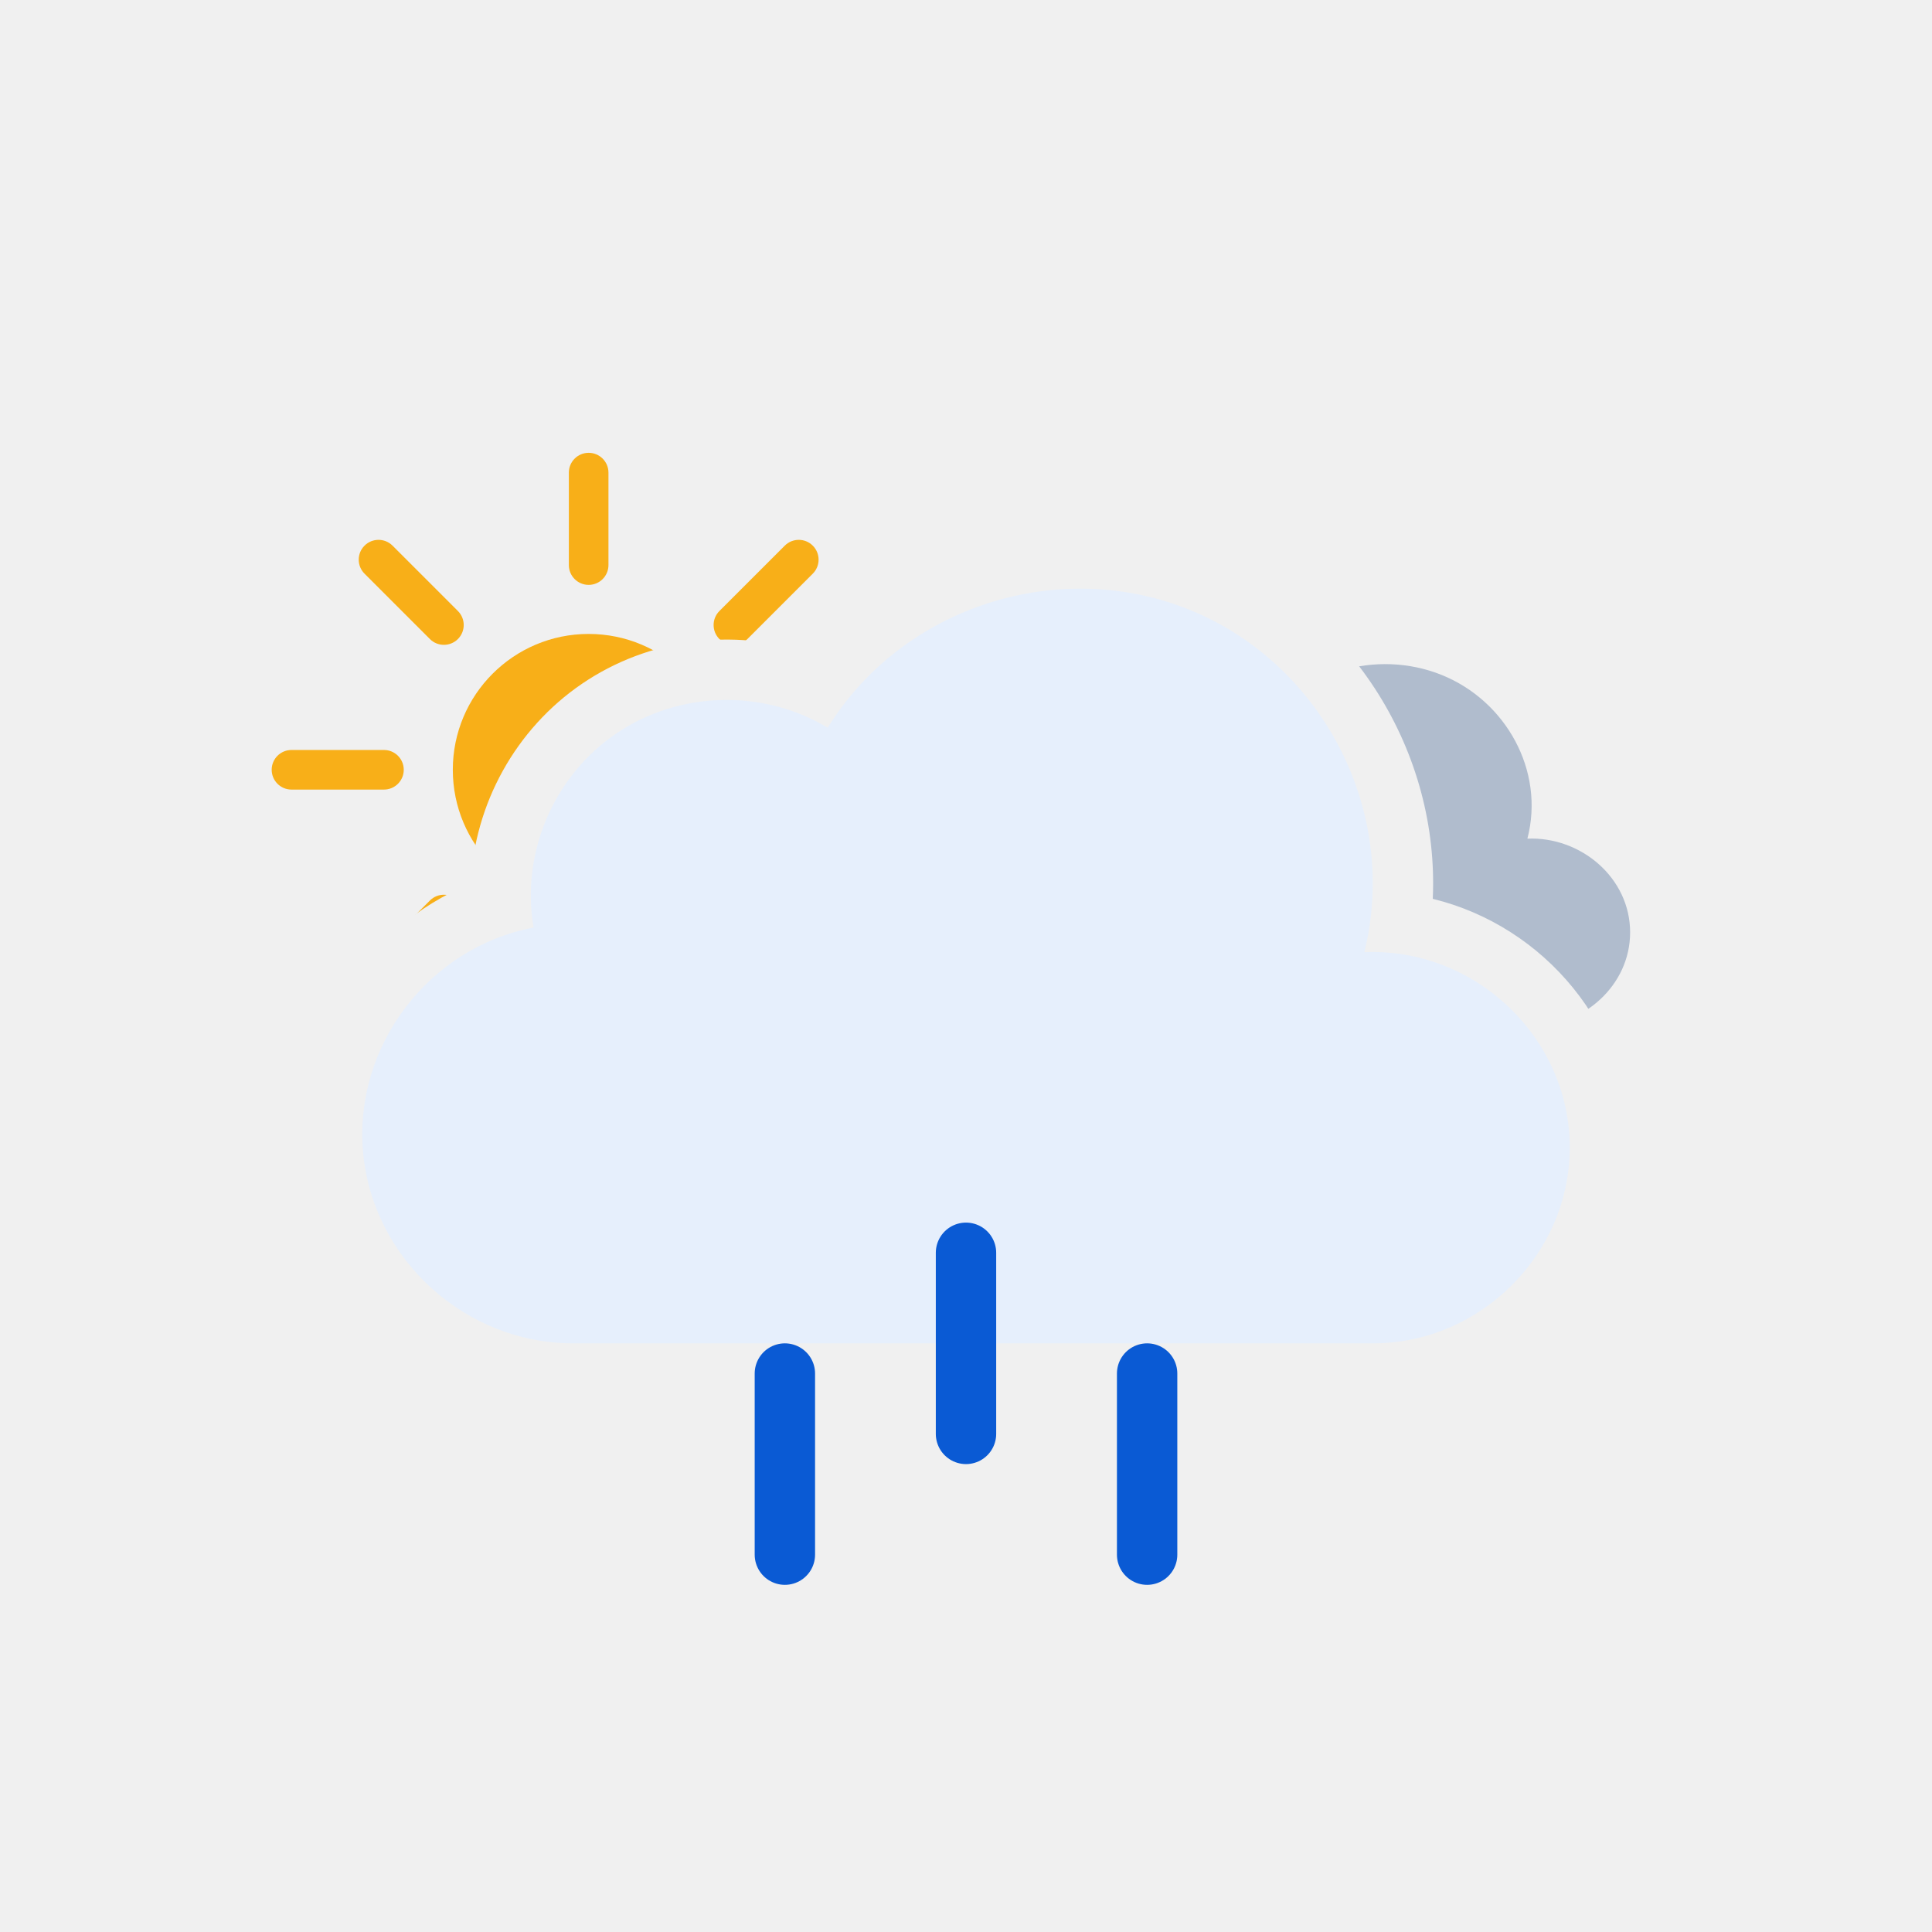
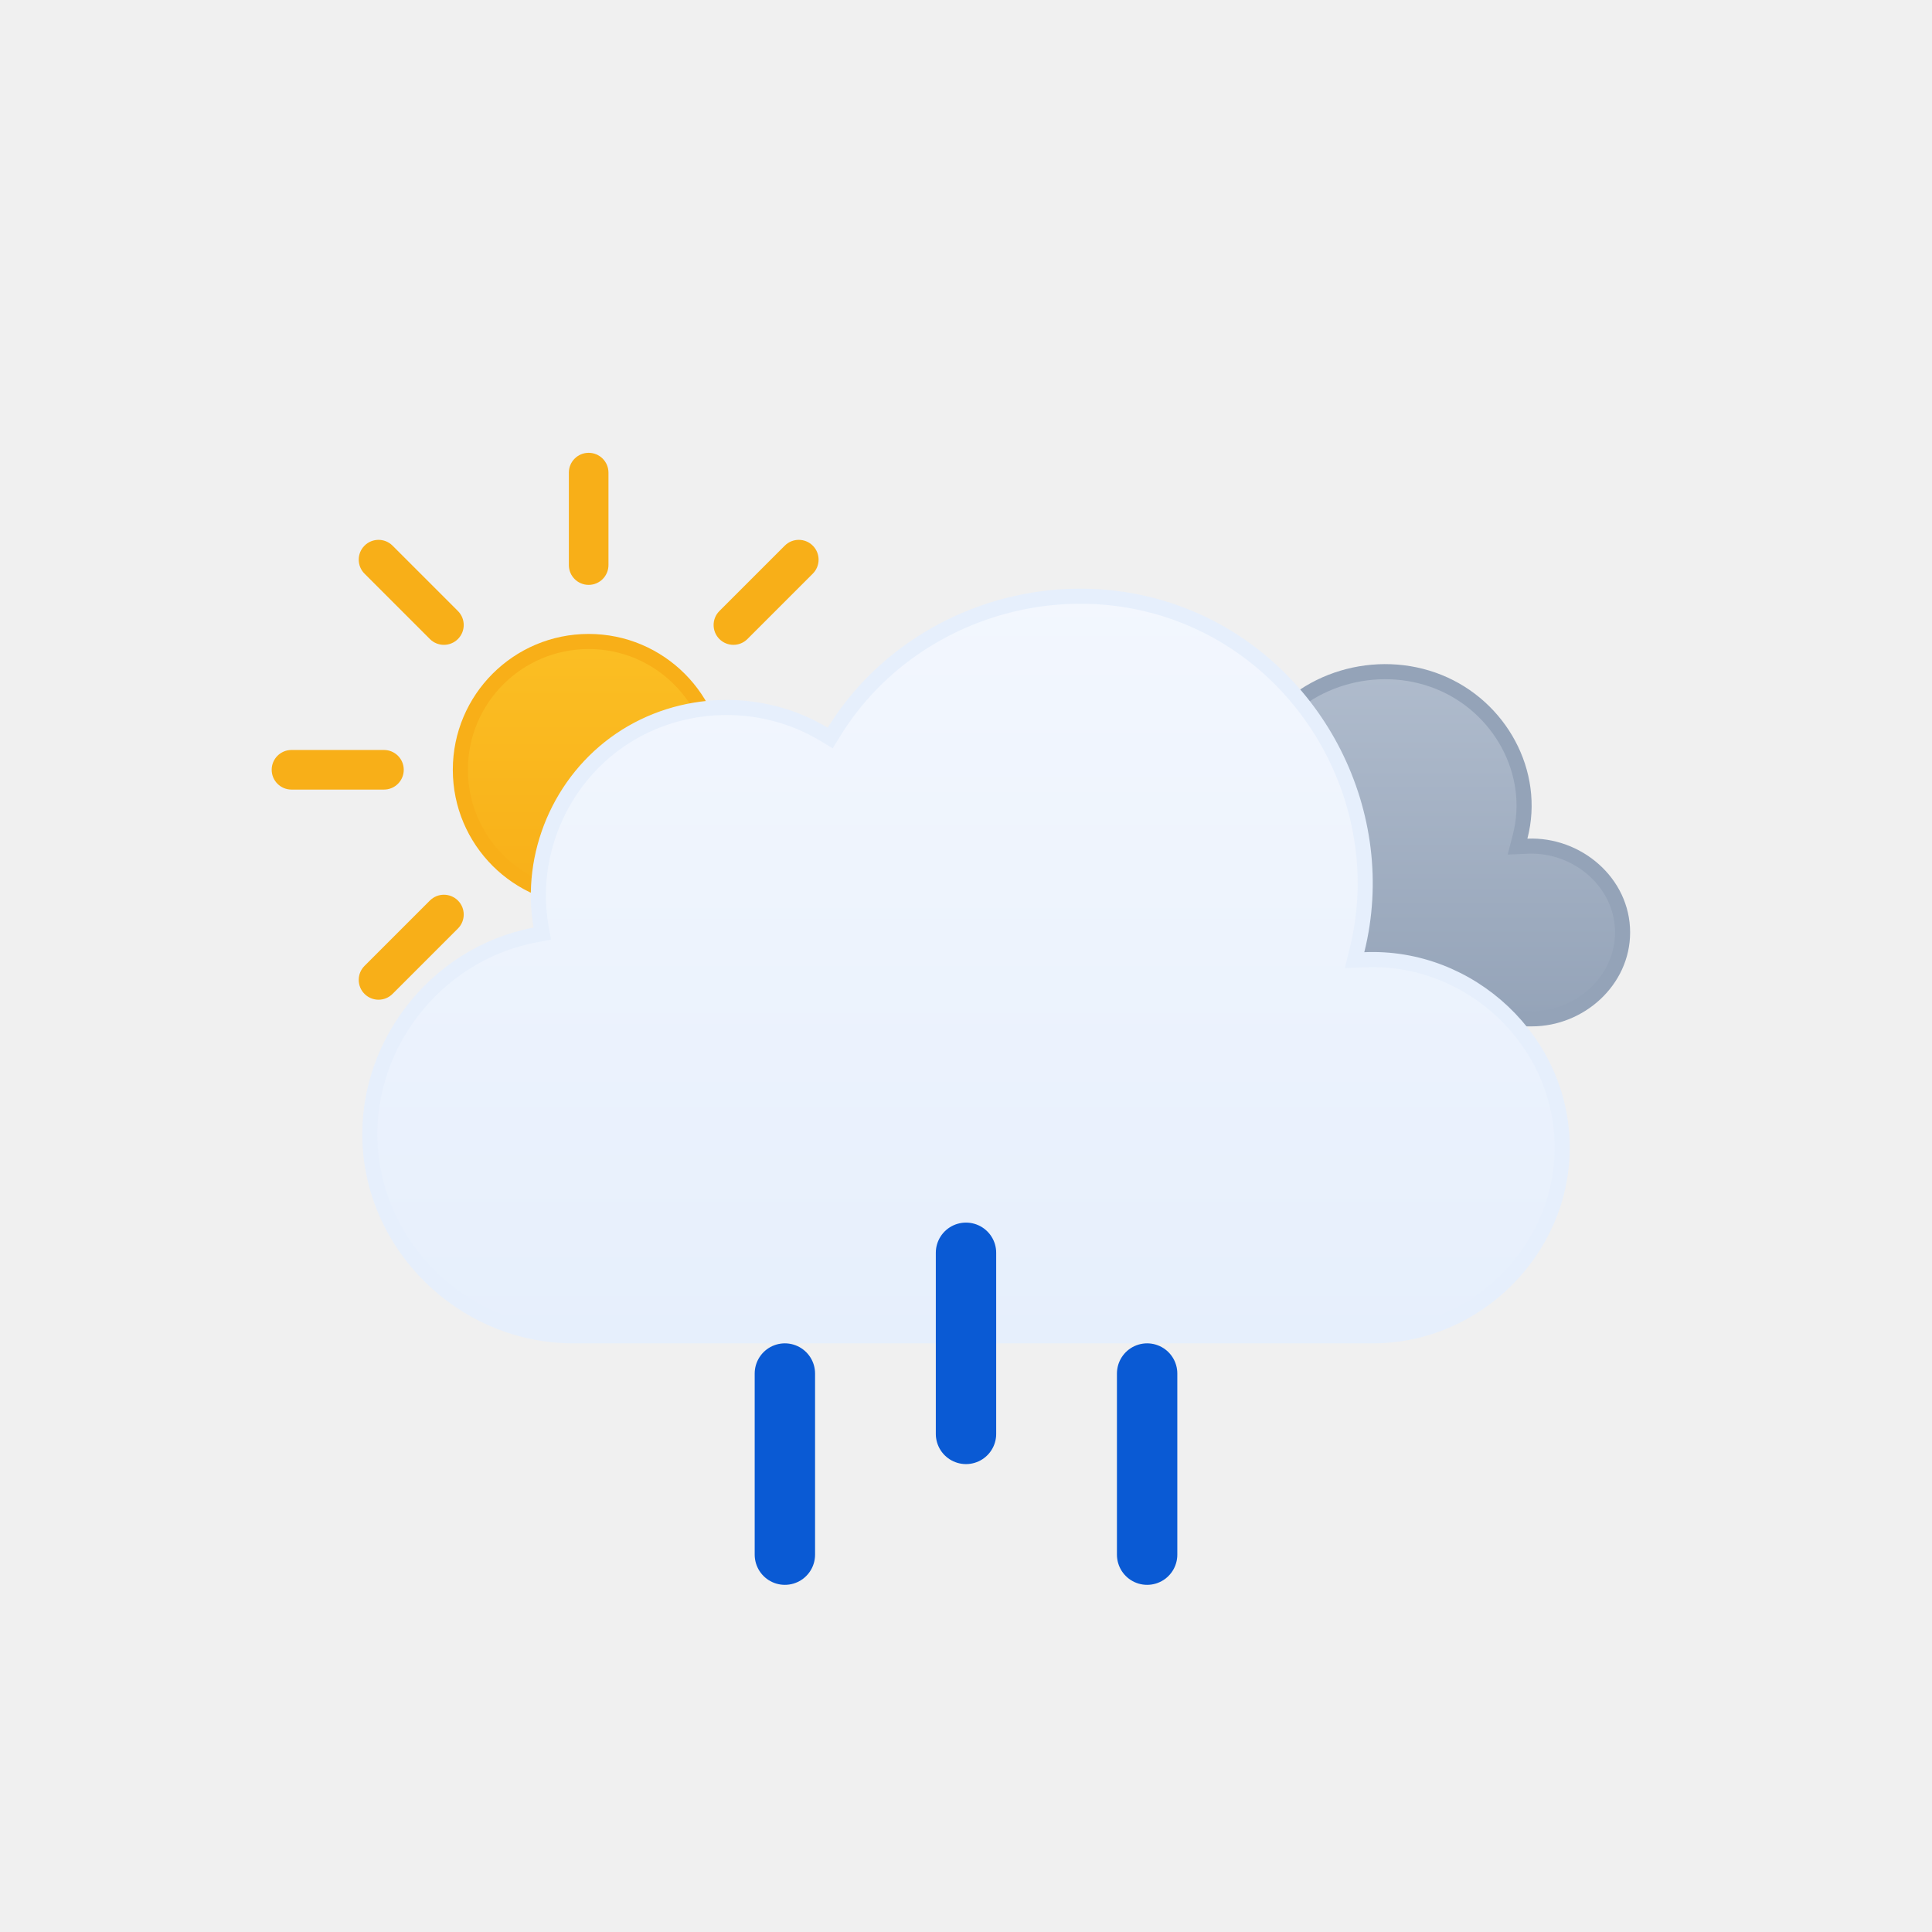
<svg xmlns="http://www.w3.org/2000/svg" viewBox="0 0 128 128" fill="none">
-   <g id="overcast-day-rain" clip-path="url(#clip0_2045_39599)">
+   <g id="overcast-day-rain" clip-path="url(#clip0_1858_8378)">
    <g id="Sky">
-       <g id="Mask group">
-         <mask id="mask0_2045_39599" style="mask-type:alpha" maskUnits="userSpaceOnUse" x="0" y="0" width="128" height="128">
-           <g id="Cloud Mask">
-             <path id="Subtract" fill-rule="evenodd" clip-rule="evenodd" d="M128 0H0V128H128V0ZM37.952 93H90.975C100.227 93 107.998 85.353 107.998 76.028C107.998 68.022 102.305 61.35 94.925 59.551C95.362 49.901 89.674 40.609 80.551 36.792C71.107 32.841 60.066 35.612 53.531 43.238C48.57 41.596 42.981 42.296 38.574 45.291C34.146 48.3 31.43 53.281 31.185 58.538C24.063 61.463 19.328 68.851 20.078 76.784C20.942 85.93 28.828 93.002 37.952 93Z" fill="black" />
-           </g>
-         </mask>
-         <g mask="url(#mask0_2045_39599)">
-           <g id="Sun">
-             <circle id="Core" cx="39" cy="51" r="9" fill="#F8AF18" />
-             <g id="Rays">
-               <path d="M37.688 31.312C37.688 30.588 38.275 30 39 30C39.725 30 40.312 30.588 40.312 31.312V37.438C40.312 38.162 39.725 38.75 39 38.75C38.275 38.75 37.688 38.162 37.688 37.438V31.312Z" fill="#F8AF18" />
-               <path d="M51.993 36.151C52.506 35.638 53.337 35.638 53.849 36.151C54.362 36.663 54.362 37.494 53.849 38.007L49.518 42.338C49.006 42.85 48.175 42.85 47.662 42.338C47.15 41.825 47.15 40.994 47.662 40.482L51.993 36.151Z" fill="#F8AF18" />
-               <path d="M58.688 49.688C59.412 49.688 60 50.275 60 51C60 51.725 59.412 52.312 58.688 52.312H52.562C51.838 52.312 51.25 51.725 51.25 51C51.25 50.275 51.838 49.688 52.562 49.688H58.688Z" fill="#F8AF18" />
-               <path d="M53.849 63.993C54.362 64.506 54.362 65.337 53.849 65.849C53.337 66.362 52.506 66.362 51.993 65.849L47.662 61.518C47.15 61.006 47.15 60.175 47.662 59.662C48.175 59.15 49.006 59.15 49.518 59.662L53.849 63.993Z" fill="#F8AF18" />
-               <path d="M37.688 64.562C37.688 63.838 38.275 63.25 39 63.25C39.725 63.25 40.312 63.838 40.312 64.562V70.688C40.312 71.412 39.725 72 39 72C38.275 72 37.688 71.412 37.688 70.688V64.562Z" fill="#F8AF18" />
-               <path d="M28.482 59.662C28.994 59.15 29.825 59.15 30.338 59.662C30.851 60.175 30.851 61.006 30.338 61.518L26.007 65.849C25.494 66.362 24.663 66.362 24.151 65.849C23.638 65.337 23.638 64.506 24.151 63.993L28.482 59.662Z" fill="#F8AF18" />
-               <path d="M25.438 49.688C26.162 49.688 26.75 50.275 26.75 51C26.75 51.725 26.162 52.312 25.438 52.312H19.312C18.588 52.312 18 51.725 18 51C18 50.275 18.588 49.688 19.312 49.688H25.438Z" fill="#F8AF18" />
-               <path d="M30.338 40.482C30.851 40.994 30.851 41.825 30.338 42.338C29.825 42.85 28.994 42.85 28.482 42.338L24.151 38.007C23.638 37.494 23.638 36.663 24.151 36.151C24.663 35.638 25.494 35.638 26.007 36.151L30.338 40.482Z" fill="#F8AF18" />
-             </g>
-           </g>
+       <g id="Sun">
+         <circle id="Core" cx="39" cy="51" r="8.5" fill="url(#paint0_linear_1858_8378)" stroke="#F8AF18" />
+         <g id="Rays">
+           <path d="M37.688 31.312C37.688 30.588 38.275 30 39 30C39.725 30 40.312 30.588 40.312 31.312V37.438C40.312 38.162 39.725 38.75 39 38.75C38.275 38.75 37.688 38.162 37.688 37.438V31.312Z" fill="#F8AF18" />
+           <path d="M51.993 36.151C52.506 35.638 53.337 35.638 53.849 36.151C54.362 36.663 54.362 37.494 53.849 38.007L49.518 42.338C49.006 42.85 48.175 42.85 47.662 42.338C47.15 41.825 47.15 40.994 47.662 40.482L51.993 36.151Z" fill="#F8AF18" />
+           <path d="M58.688 49.688C59.412 49.688 60 50.275 60 51C60 51.725 59.412 52.312 58.688 52.312H52.562C51.838 52.312 51.25 51.725 51.25 51C51.25 50.275 51.838 49.688 52.562 49.688H58.688Z" fill="#F8AF18" />
+           <path d="M53.849 63.993C54.362 64.506 54.362 65.337 53.849 65.849C53.337 66.362 52.506 66.362 51.993 65.849L47.662 61.518C47.15 61.006 47.15 60.175 47.662 59.662C48.175 59.15 49.006 59.15 49.518 59.662L53.849 63.993Z" fill="#F8AF18" />
+           <path d="M37.688 64.562C37.688 63.838 38.275 63.25 39 63.25C39.725 63.25 40.312 63.838 40.312 64.562V70.688C40.312 71.412 39.725 72 39 72C38.275 72 37.688 71.412 37.688 70.688V64.562Z" fill="#F8AF18" />
+           <path d="M28.482 59.662C28.994 59.15 29.825 59.15 30.338 59.662C30.851 60.175 30.851 61.006 30.338 61.518L26.007 65.849C25.494 66.362 24.663 66.362 24.151 65.849C23.638 65.337 23.638 64.506 24.151 63.993L28.482 59.662Z" fill="#F8AF18" />
+           <path d="M25.438 49.688C26.162 49.688 26.75 50.275 26.75 51C26.75 51.725 26.162 52.312 25.438 52.312H19.312C18.588 52.312 18 51.725 18 51C18 50.275 18.588 49.688 19.312 49.688H25.438Z" fill="#F8AF18" />
+           <path d="M30.338 40.482C30.851 40.994 30.851 41.825 30.338 42.338C29.825 42.85 28.994 42.85 28.482 42.338L24.151 38.007C23.638 37.494 23.638 36.663 24.151 36.151C24.663 35.638 25.494 35.638 26.007 36.151L30.338 40.482Z" fill="#F8AF18" />
        </g>
      </g>
-       <g id="Clouds" clip-path="url(#clip1_2045_39599)">
-         <g id="Mask group_2">
-           <mask id="mask1_2045_39599" style="mask-type:alpha" maskUnits="userSpaceOnUse" x="0" y="0" width="128" height="128">
-             <g id="Cloud Mask_2">
-               <path id="Subtract_2" fill-rule="evenodd" clip-rule="evenodd" d="M128 0H0V128H128V0ZM37.952 93H90.975C100.227 93 107.998 85.353 107.998 76.028C107.998 68.022 102.305 61.35 94.925 59.551C95.362 49.901 89.674 40.609 80.551 36.792C71.107 32.841 60.066 35.612 53.531 43.238C48.57 41.596 42.981 42.296 38.574 45.291C34.146 48.3 31.43 53.281 31.185 58.538C24.063 61.463 19.328 68.851 20.078 76.784C20.942 85.93 28.828 93.002 37.952 93Z" fill="black" />
-             </g>
-           </mask>
-           <g mask="url(#mask1_2045_39599)">
-             <g id="Secondary Cloud">
-               <path id="Cloud" d="M101.194 55.562C102.367 51.05 99.76 46.422 95.504 44.713C91.192 42.981 85.961 44.474 83.419 48.423C81.265 47.18 78.496 47.25 76.412 48.609C74.381 49.934 73.243 52.372 73.675 54.779C70.3 55.391 67.687 58.469 68.031 61.956C68.375 65.451 71.539 68.001 74.977 68C83.813 68 92.651 67.993 101.488 68C104.911 68 108 65.285 108 61.774C108 58.143 104.721 55.414 101.194 55.562Z" fill="#B0BCCD" />
-             </g>
-           </g>
+       <g id="Clouds">
+         <g id="Secondary Cloud">
+           <path id="Cloud" d="M83.839 48.693C86.244 44.958 91.215 43.529 95.318 45.177C99.361 46.801 101.814 51.189 100.71 55.437L100.54 56.09L101.215 56.062C104.496 55.924 107.5 58.465 107.5 61.774C107.5 64.976 104.669 67.5 101.489 67.5H74.977C71.768 67.501 68.845 65.118 68.529 61.907C68.214 58.707 70.617 55.841 73.764 55.27L74.255 55.182L74.167 54.69C73.773 52.493 74.812 50.249 76.685 49.027C78.611 47.771 81.177 47.707 83.168 48.856L83.581 49.094L83.839 48.693Z" fill="url(#paint1_linear_1858_8378)" stroke="#94A3B8" stroke-miterlimit="10" />
        </g>
        <g id="Cloud_2">
-           <path id="Cloud_3" d="M90.389 63.086C92.684 53.882 87.741 44.136 79.008 40.482C70.265 36.824 59.828 40.138 54.837 48.212C50.536 45.625 44.975 45.778 40.824 48.599C36.683 51.413 34.5 56.514 35.35 61.454C28.393 62.769 23.393 69.339 24.061 76.408C24.73 83.478 30.872 89.002 37.953 89C55.607 89 73.306 89 90.977 89C98.045 89 104 83.119 104 76.028C104 68.701 97.677 62.767 90.389 63.086Z" fill="#E6EFFC" />
+           <path id="Cloud_3" d="M55.262 48.475C60.123 40.611 70.297 37.38 78.815 40.943C87.321 44.502 92.138 54.003 89.903 62.965L89.742 63.614L90.411 63.585C97.42 63.279 103.5 68.992 103.5 76.028C103.5 82.84 97.772 88.5 90.977 88.5H37.954C31.128 88.502 25.203 83.171 24.559 76.36C23.916 69.552 28.737 63.212 35.443 61.945L35.926 61.853L35.842 61.369C35.026 56.624 37.126 51.717 41.105 49.013C45.095 46.301 50.446 46.154 54.58 48.64L55.003 48.895L55.262 48.475Z" fill="url(#paint2_linear_1858_8378)" stroke="#E6EFFC" stroke-miterlimit="10" />
        </g>
      </g>
    </g>
    <g id="Precipitation">
      <g id="Raindrops">
        <path id="Raindrop 1" d="M52 83V95" stroke="#0A5AD4" stroke-width="4" stroke-linecap="round" transform="translate(0, 8)" />
        <path id="Raindrop 2" d="M64 83V95" stroke="#0A5AD4" stroke-width="4" stroke-linecap="round" transform="translate(0, 0)" />
        <path id="Raindrop 3" d="M76 83V95" stroke="#0A5AD4" stroke-width="4" stroke-linecap="round" transform="translate(0, 8)" />
      </g>
    </g>
  </g>
  <defs>
-     <clipPath id="clip0_2045_39599">
-       <rect width="128" height="128" fill="white" />
-     </clipPath>
-     <clipPath id="clip1_2045_39599">
+     <linearGradient id="paint0_linear_1858_8378" x1="39" y1="42" x2="39" y2="60" gradientUnits="userSpaceOnUse">
+       <stop stop-color="#FBBF24" />
+       <stop offset="1" stop-color="#F8AF18" />
+     </linearGradient>
+     <linearGradient id="paint1_linear_1858_8378" x1="88" y1="44" x2="88" y2="68" gradientUnits="userSpaceOnUse">
+       <stop stop-color="#B0BCCD" />
+       <stop offset="1" stop-color="#94A3B8" />
+     </linearGradient>
+     <linearGradient id="paint2_linear_1858_8378" x1="64.001" y1="39" x2="64.001" y2="89" gradientUnits="userSpaceOnUse">
+       <stop stop-color="#F3F7FE" />
+       <stop offset="1" stop-color="#E6EFFC" />
+     </linearGradient>
+     <clipPath id="clip0_1858_8378">
      <rect width="128" height="128" fill="white" />
    </clipPath>
  </defs>
</svg>
